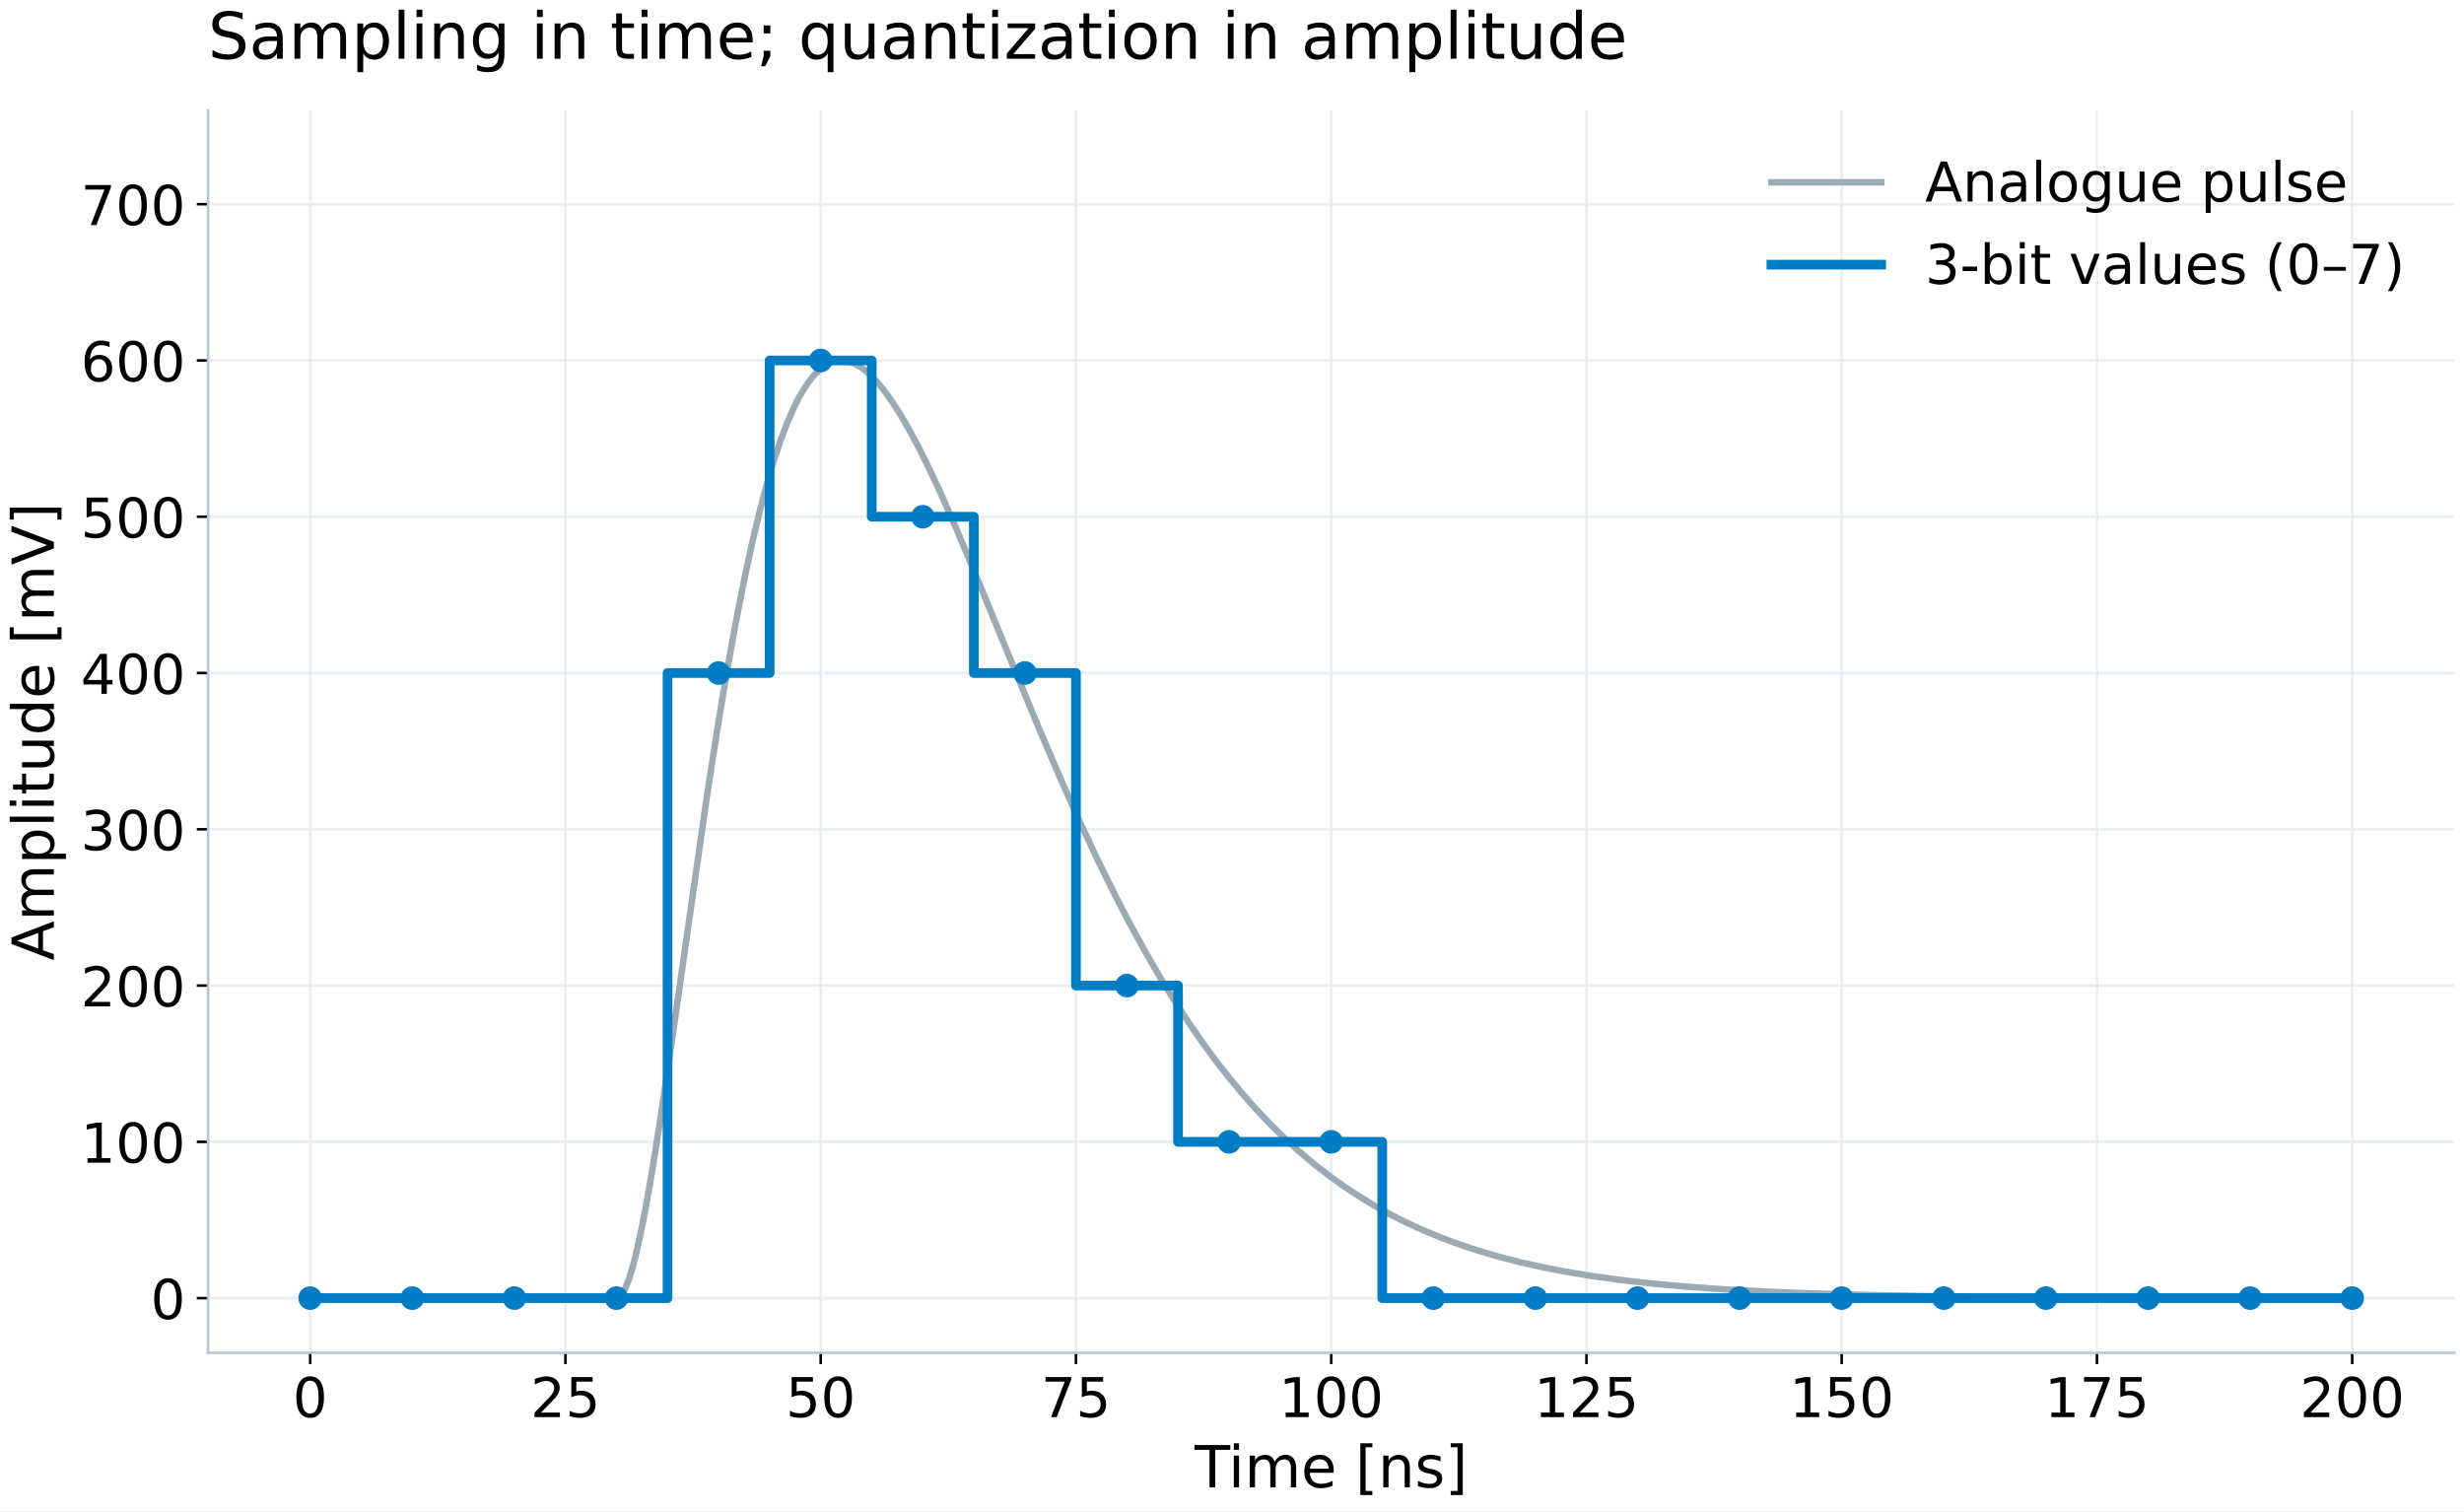
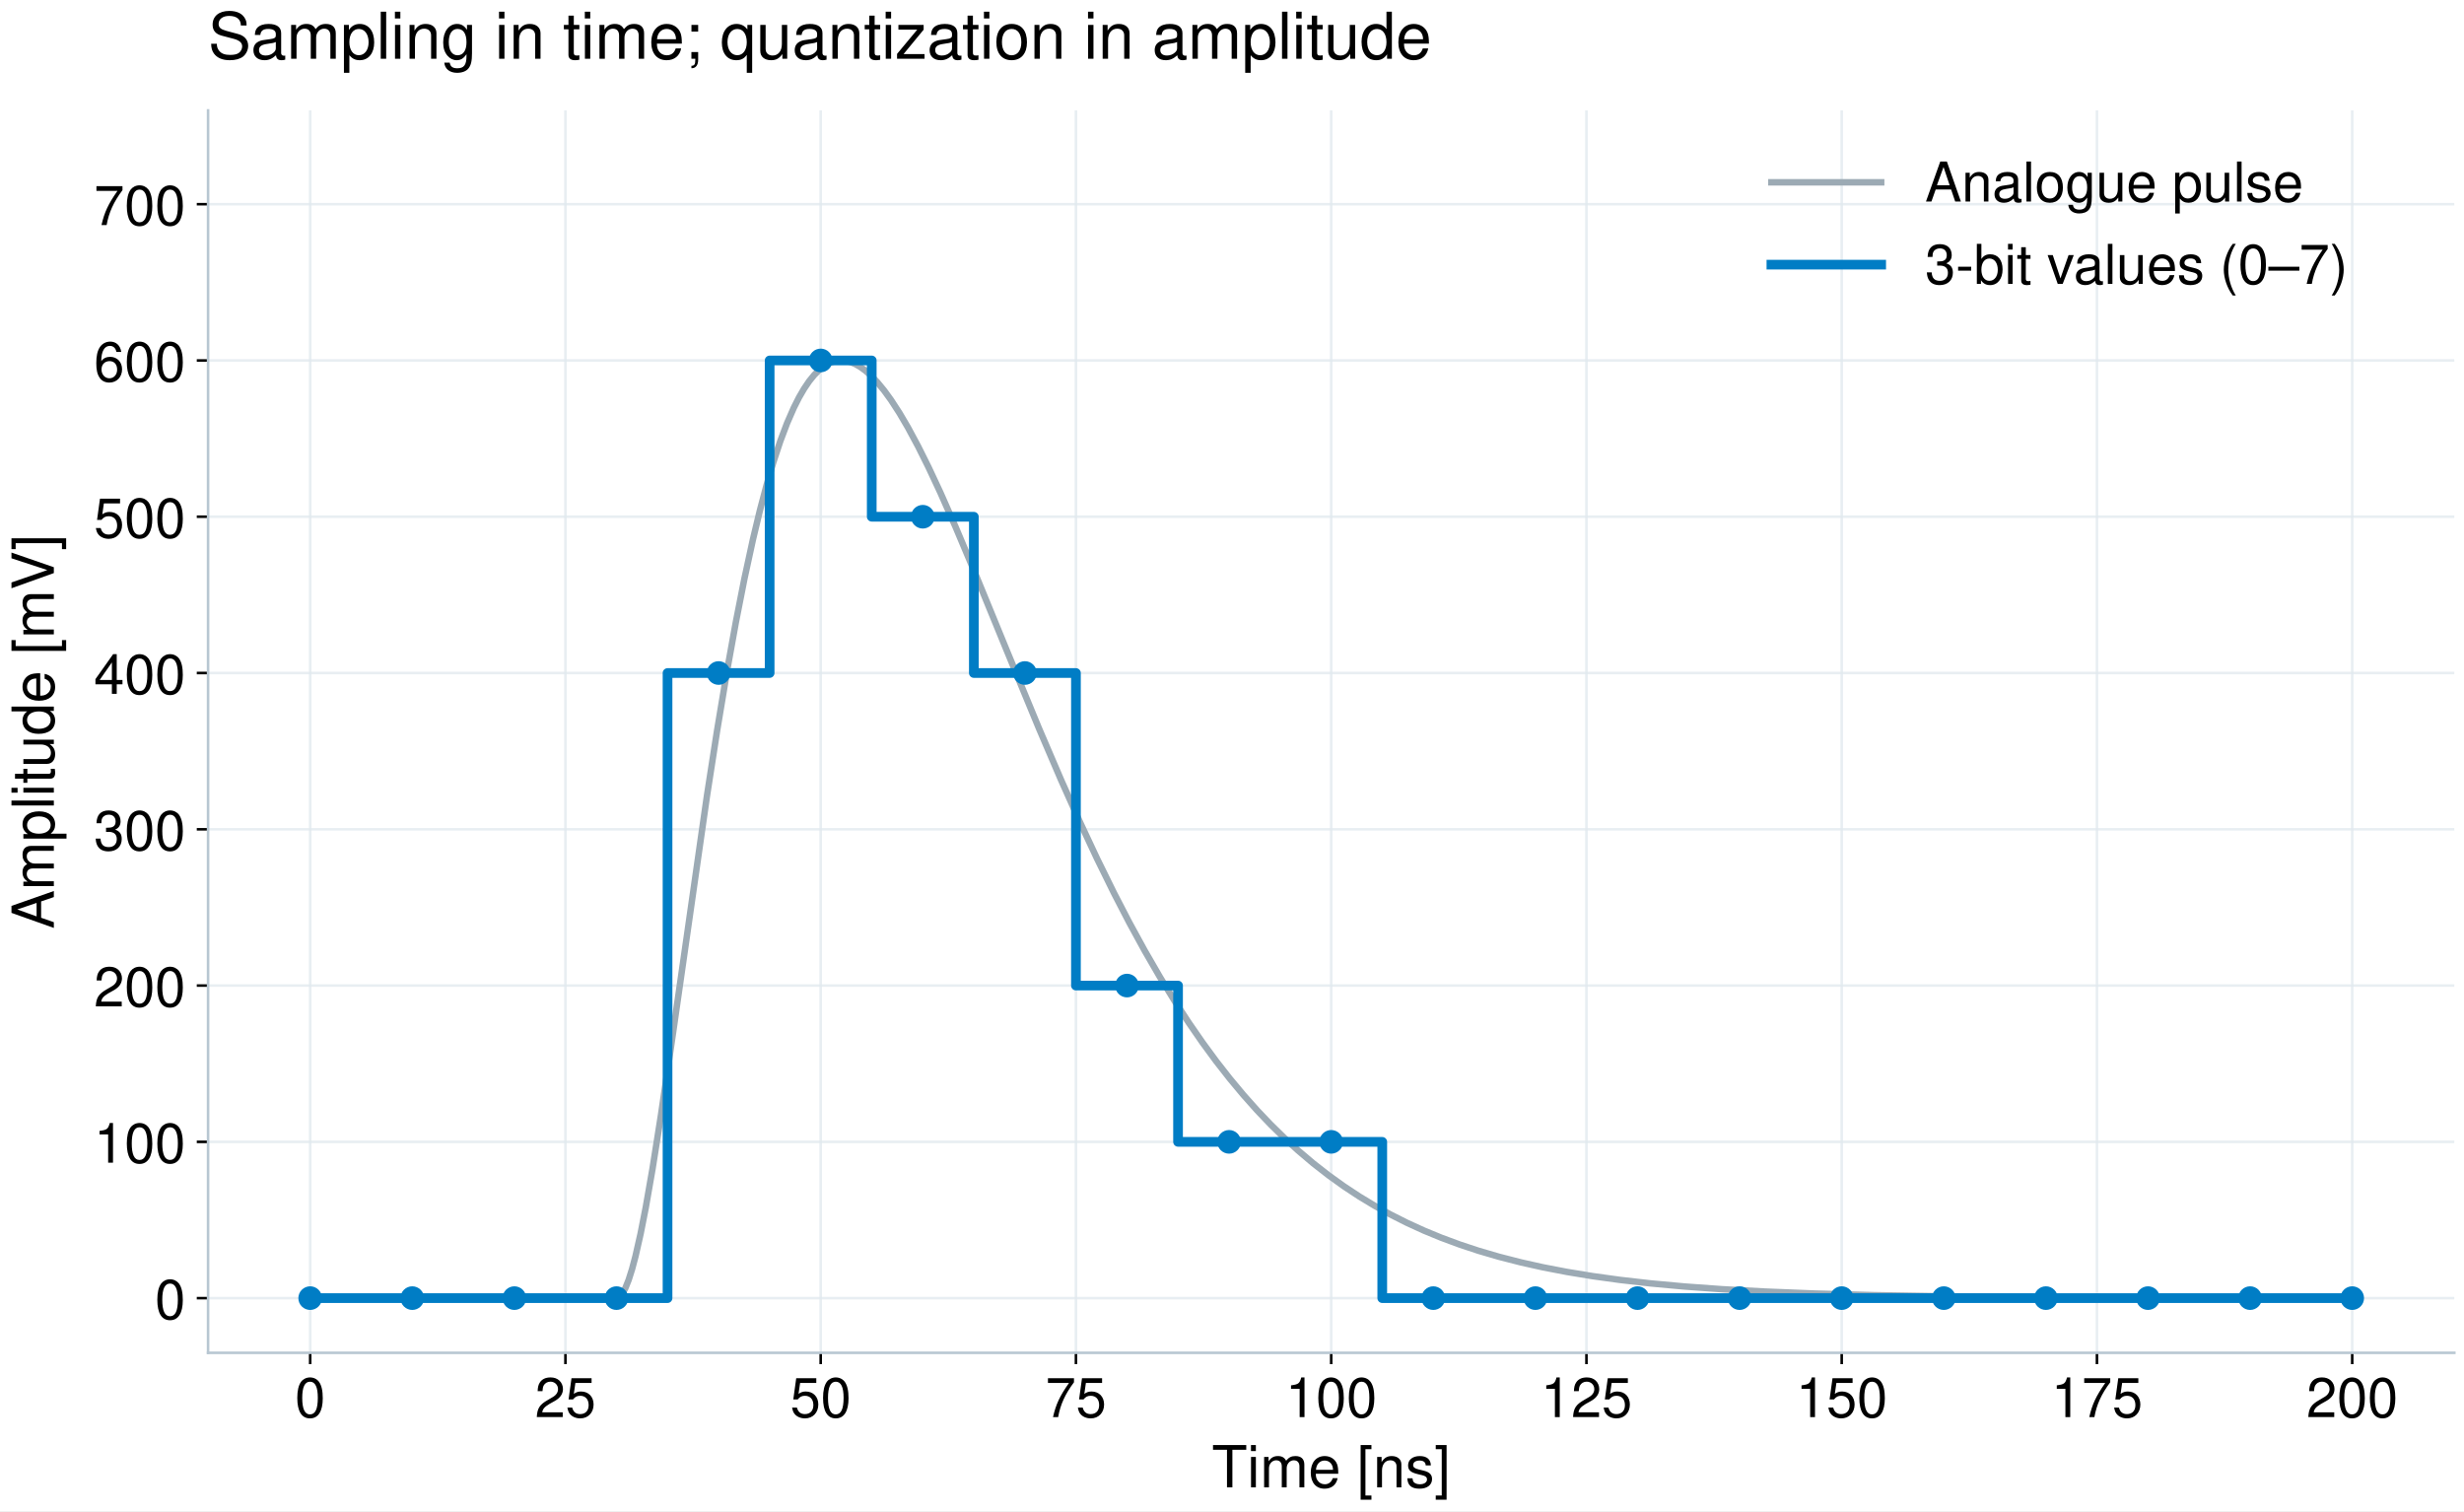
<svg xmlns="http://www.w3.org/2000/svg" xmlns:xlink="http://www.w3.org/1999/xlink" width="763.2pt" height="468pt" viewBox="0 0 763.2 468" version="1.1">
  <defs>
    <style type="text/css">*{stroke-linejoin: round; stroke-linecap: butt}</style>
  </defs>
  <g id="figure_1">
    <g id="patch_1">
      <path d="M 0 468  L 763.2 468  L 763.2 0  L 0 0  z " style="fill: #ffffff" />
    </g>
    <g id="axes_1">
      <g id="patch_2">
        <path d="M 64.45 418.998  L 760.2 418.998  L 760.2 34.197  L 64.45 34.197  z " style="fill: #ffffff" />
      </g>
      <g id="matplotlib.axis_1">
        <g id="xtick_1">
          <g id="line2d_1">
            <path d="M 96.075 418.998  L 96.075 34.197  " clip-path="url(#p04e8c94540)" style="fill: none; stroke: #e0e8ed; stroke-opacity: 0.75; stroke-width: 0.8; stroke-linecap: square" />
          </g>
          <g id="line2d_2">
            <defs>
              <path id="m16015da6ca" d="M 0 0  L 0 3.5  " style="stroke: #000000; stroke-width: 0.8" />
            </defs>
            <g>
              <use xlink:href="#m16015da6ca" x="96.075" y="418.998" style="stroke: #000000; stroke-width: 0.8" />
            </g>
          </g>
          <g id="text_1">
-             <text style="font-size: 17px; font-family: 'DejaVu Sans'; text-anchor: middle" x="96.075" y="438.914" transform="rotate(-0 96.07537 438.9144)">0</text>
+             <text style="font-size: 17px; font-family: 'Helvetica Neue', Helvetica, Arial, sans-serif; text-anchor: middle" x="96.075" y="438.914" transform="rotate(-0 96.07537 438.9144)">0</text>
          </g>
        </g>
        <g id="xtick_2">
          <g id="line2d_3">
            <path d="M 175.138 418.998  L 175.138 34.197  " clip-path="url(#p04e8c94540)" style="fill: none; stroke: #e0e8ed; stroke-opacity: 0.75; stroke-width: 0.8; stroke-linecap: square" />
          </g>
          <g id="line2d_4">
            <g>
              <use xlink:href="#m16015da6ca" x="175.138" y="418.998" style="stroke: #000000; stroke-width: 0.8" />
            </g>
          </g>
          <g id="text_2">
-             <text style="font-size: 17px; font-family: 'DejaVu Sans'; text-anchor: middle" x="175.138" y="438.914" transform="rotate(-0 175.1378 438.9144)">25</text>
+             <text style="font-size: 17px; font-family: 'Helvetica Neue', Helvetica, Arial, sans-serif; text-anchor: middle" x="175.138" y="438.914" transform="rotate(-0 175.1378 438.9144)">25</text>
          </g>
        </g>
        <g id="xtick_3">
          <g id="line2d_5">
            <path d="M 254.2 418.998  L 254.2 34.197  " clip-path="url(#p04e8c94540)" style="fill: none; stroke: #e0e8ed; stroke-opacity: 0.75; stroke-width: 0.8; stroke-linecap: square" />
          </g>
          <g id="line2d_6">
            <g>
              <use xlink:href="#m16015da6ca" x="254.2" y="418.998" style="stroke: #000000; stroke-width: 0.8" />
            </g>
          </g>
          <g id="text_3">
-             <text style="font-size: 17px; font-family: 'DejaVu Sans'; text-anchor: middle" x="254.2" y="438.914" transform="rotate(-0 254.2002 438.9144)">50</text>
+             <text style="font-size: 17px; font-family: 'Helvetica Neue', Helvetica, Arial, sans-serif; text-anchor: middle" x="254.2" y="438.914" transform="rotate(-0 254.2002 438.9144)">50</text>
          </g>
        </g>
        <g id="xtick_4">
          <g id="line2d_7">
            <path d="M 333.263 418.998  L 333.263 34.197  " clip-path="url(#p04e8c94540)" style="fill: none; stroke: #e0e8ed; stroke-opacity: 0.75; stroke-width: 0.8; stroke-linecap: square" />
          </g>
          <g id="line2d_8">
            <g>
              <use xlink:href="#m16015da6ca" x="333.263" y="418.998" style="stroke: #000000; stroke-width: 0.8" />
            </g>
          </g>
          <g id="text_4">
-             <text style="font-size: 17px; font-family: 'DejaVu Sans'; text-anchor: middle" x="333.263" y="438.914" transform="rotate(-0 333.2627 438.9144)">75</text>
+             <text style="font-size: 17px; font-family: 'Helvetica Neue', Helvetica, Arial, sans-serif; text-anchor: middle" x="333.263" y="438.914" transform="rotate(-0 333.2627 438.9144)">75</text>
          </g>
        </g>
        <g id="xtick_5">
          <g id="line2d_9">
            <path d="M 412.325 418.998  L 412.325 34.197  " clip-path="url(#p04e8c94540)" style="fill: none; stroke: #e0e8ed; stroke-opacity: 0.75; stroke-width: 0.8; stroke-linecap: square" />
          </g>
          <g id="line2d_10">
            <g>
              <use xlink:href="#m16015da6ca" x="412.325" y="418.998" style="stroke: #000000; stroke-width: 0.8" />
            </g>
          </g>
          <g id="text_5">
-             <text style="font-size: 17px; font-family: 'DejaVu Sans'; text-anchor: middle" x="412.325" y="438.914" transform="rotate(-0 412.3251 438.9144)">100</text>
+             <text style="font-size: 17px; font-family: 'Helvetica Neue', Helvetica, Arial, sans-serif; text-anchor: middle" x="412.325" y="438.914" transform="rotate(-0 412.3251 438.9144)">100</text>
          </g>
        </g>
        <g id="xtick_6">
          <g id="line2d_11">
            <path d="M 491.388 418.998  L 491.388 34.197  " clip-path="url(#p04e8c94540)" style="fill: none; stroke: #e0e8ed; stroke-opacity: 0.75; stroke-width: 0.8; stroke-linecap: square" />
          </g>
          <g id="line2d_12">
            <g>
              <use xlink:href="#m16015da6ca" x="491.388" y="418.998" style="stroke: #000000; stroke-width: 0.8" />
            </g>
          </g>
          <g id="text_6">
-             <text style="font-size: 17px; font-family: 'DejaVu Sans'; text-anchor: middle" x="491.388" y="438.914" transform="rotate(-0 491.3875 438.9144)">125</text>
+             <text style="font-size: 17px; font-family: 'Helvetica Neue', Helvetica, Arial, sans-serif; text-anchor: middle" x="491.388" y="438.914" transform="rotate(-0 491.3875 438.9144)">125</text>
          </g>
        </g>
        <g id="xtick_7">
          <g id="line2d_13">
            <path d="M 570.45 418.998  L 570.45 34.197  " clip-path="url(#p04e8c94540)" style="fill: none; stroke: #e0e8ed; stroke-opacity: 0.75; stroke-width: 0.8; stroke-linecap: square" />
          </g>
          <g id="line2d_14">
            <g>
              <use xlink:href="#m16015da6ca" x="570.45" y="418.998" style="stroke: #000000; stroke-width: 0.8" />
            </g>
          </g>
          <g id="text_7">
-             <text style="font-size: 17px; font-family: 'DejaVu Sans'; text-anchor: middle" x="570.45" y="438.914" transform="rotate(-0 570.4499 438.9144)">150</text>
+             <text style="font-size: 17px; font-family: 'Helvetica Neue', Helvetica, Arial, sans-serif; text-anchor: middle" x="570.45" y="438.914" transform="rotate(-0 570.4499 438.9144)">150</text>
          </g>
        </g>
        <g id="xtick_8">
          <g id="line2d_15">
            <path d="M 649.512 418.998  L 649.512 34.197  " clip-path="url(#p04e8c94540)" style="fill: none; stroke: #e0e8ed; stroke-opacity: 0.75; stroke-width: 0.8; stroke-linecap: square" />
          </g>
          <g id="line2d_16">
            <g>
              <use xlink:href="#m16015da6ca" x="649.512" y="418.998" style="stroke: #000000; stroke-width: 0.8" />
            </g>
          </g>
          <g id="text_8">
-             <text style="font-size: 17px; font-family: 'DejaVu Sans'; text-anchor: middle" x="649.512" y="438.914" transform="rotate(-0 649.5124 438.9144)">175</text>
+             <text style="font-size: 17px; font-family: 'Helvetica Neue', Helvetica, Arial, sans-serif; text-anchor: middle" x="649.512" y="438.914" transform="rotate(-0 649.5124 438.9144)">175</text>
          </g>
        </g>
        <g id="xtick_9">
          <g id="line2d_17">
            <path d="M 728.575 418.998  L 728.575 34.197  " clip-path="url(#p04e8c94540)" style="fill: none; stroke: #e0e8ed; stroke-opacity: 0.75; stroke-width: 0.8; stroke-linecap: square" />
          </g>
          <g id="line2d_18">
            <g>
              <use xlink:href="#m16015da6ca" x="728.575" y="418.998" style="stroke: #000000; stroke-width: 0.8" />
            </g>
          </g>
          <g id="text_9">
-             <text style="font-size: 17px; font-family: 'DejaVu Sans'; text-anchor: middle" x="728.575" y="438.914" transform="rotate(-0 728.5748 438.9144)">200</text>
+             <text style="font-size: 17px; font-family: 'Helvetica Neue', Helvetica, Arial, sans-serif; text-anchor: middle" x="728.575" y="438.914" transform="rotate(-0 728.5748 438.9144)">200</text>
          </g>
        </g>
        <g id="text_10">
-           <text style="font-size: 18px; font-family: 'DejaVu Sans'; text-anchor: middle" x="412.325" y="460.676" transform="rotate(-0 412.3251 460.6755)">Time [ns]</text>
+           <text style="font-size: 18px; font-family: 'Helvetica Neue', Helvetica, Arial, sans-serif; text-anchor: middle" x="412.325" y="460.676" transform="rotate(-0 412.3251 460.6755)">Time [ns]</text>
        </g>
      </g>
      <g id="matplotlib.axis_2">
        <g id="ytick_1">
          <g id="line2d_19">
            <path d="M 64.45 402.057  L 760.2 402.057  " clip-path="url(#p04e8c94540)" style="fill: none; stroke: #e0e8ed; stroke-opacity: 0.75; stroke-width: 0.8; stroke-linecap: square" />
          </g>
          <g id="line2d_20">
            <defs>
              <path id="m602acf80de" d="M 0 0  L -3.5 0  " style="stroke: #000000; stroke-width: 0.8" />
            </defs>
            <g>
              <use xlink:href="#m602acf80de" x="64.45" y="402.057" style="stroke: #000000; stroke-width: 0.8" />
            </g>
          </g>
          <g id="text_11">
-             <text style="font-size: 17px; font-family: 'DejaVu Sans'; text-anchor: end" x="57.45" y="408.515" transform="rotate(-0 57.4504 408.5154)">0</text>
+             <text style="font-size: 17px; font-family: 'Helvetica Neue', Helvetica, Arial, sans-serif; text-anchor: end" x="57.45" y="408.515" transform="rotate(-0 57.4504 408.5154)">0</text>
          </g>
        </g>
        <g id="ytick_2">
          <g id="line2d_21">
            <path d="M 64.45 353.655  L 760.2 353.655  " clip-path="url(#p04e8c94540)" style="fill: none; stroke: #e0e8ed; stroke-opacity: 0.75; stroke-width: 0.8; stroke-linecap: square" />
          </g>
          <g id="line2d_22">
            <g>
              <use xlink:href="#m602acf80de" x="64.45" y="353.655" style="stroke: #000000; stroke-width: 0.8" />
            </g>
          </g>
          <g id="text_12">
-             <text style="font-size: 17px; font-family: 'DejaVu Sans'; text-anchor: end" x="57.45" y="360.113" transform="rotate(-0 57.4504 360.1128)">100</text>
+             <text style="font-size: 17px; font-family: 'Helvetica Neue', Helvetica, Arial, sans-serif; text-anchor: end" x="57.45" y="360.113" transform="rotate(-0 57.4504 360.1128)">100</text>
          </g>
        </g>
        <g id="ytick_3">
          <g id="line2d_23">
            <path d="M 64.45 305.252  L 760.2 305.252  " clip-path="url(#p04e8c94540)" style="fill: none; stroke: #e0e8ed; stroke-opacity: 0.75; stroke-width: 0.8; stroke-linecap: square" />
          </g>
          <g id="line2d_24">
            <g>
              <use xlink:href="#m602acf80de" x="64.45" y="305.252" style="stroke: #000000; stroke-width: 0.8" />
            </g>
          </g>
          <g id="text_13">
-             <text style="font-size: 17px; font-family: 'DejaVu Sans'; text-anchor: end" x="57.45" y="311.71" transform="rotate(-0 57.4504 311.7101)">200</text>
+             <text style="font-size: 17px; font-family: 'Helvetica Neue', Helvetica, Arial, sans-serif; text-anchor: end" x="57.45" y="311.71" transform="rotate(-0 57.4504 311.7101)">200</text>
          </g>
        </g>
        <g id="ytick_4">
          <g id="line2d_25">
            <path d="M 64.45 256.849  L 760.2 256.849  " clip-path="url(#p04e8c94540)" style="fill: none; stroke: #e0e8ed; stroke-opacity: 0.75; stroke-width: 0.8; stroke-linecap: square" />
          </g>
          <g id="line2d_26">
            <g>
              <use xlink:href="#m602acf80de" x="64.45" y="256.849" style="stroke: #000000; stroke-width: 0.8" />
            </g>
          </g>
          <g id="text_14">
-             <text style="font-size: 17px; font-family: 'DejaVu Sans'; text-anchor: end" x="57.45" y="263.307" transform="rotate(-0 57.4504 263.3074)">300</text>
+             <text style="font-size: 17px; font-family: 'Helvetica Neue', Helvetica, Arial, sans-serif; text-anchor: end" x="57.45" y="263.307" transform="rotate(-0 57.4504 263.3074)">300</text>
          </g>
        </g>
        <g id="ytick_5">
          <g id="line2d_27">
            <path d="M 64.45 208.447  L 760.2 208.447  " clip-path="url(#p04e8c94540)" style="fill: none; stroke: #e0e8ed; stroke-opacity: 0.75; stroke-width: 0.8; stroke-linecap: square" />
          </g>
          <g id="line2d_28">
            <g>
              <use xlink:href="#m602acf80de" x="64.45" y="208.447" style="stroke: #000000; stroke-width: 0.8" />
            </g>
          </g>
          <g id="text_15">
-             <text style="font-size: 17px; font-family: 'DejaVu Sans'; text-anchor: end" x="57.45" y="214.905" transform="rotate(-0 57.4504 214.9047)">400</text>
+             <text style="font-size: 17px; font-family: 'Helvetica Neue', Helvetica, Arial, sans-serif; text-anchor: end" x="57.45" y="214.905" transform="rotate(-0 57.4504 214.9047)">400</text>
          </g>
        </g>
        <g id="ytick_6">
          <g id="line2d_29">
            <path d="M 64.45 160.044  L 760.2 160.044  " clip-path="url(#p04e8c94540)" style="fill: none; stroke: #e0e8ed; stroke-opacity: 0.75; stroke-width: 0.8; stroke-linecap: square" />
          </g>
          <g id="line2d_30">
            <g>
              <use xlink:href="#m602acf80de" x="64.45" y="160.044" style="stroke: #000000; stroke-width: 0.8" />
            </g>
          </g>
          <g id="text_16">
-             <text style="font-size: 17px; font-family: 'DejaVu Sans'; text-anchor: end" x="57.45" y="166.502" transform="rotate(-0 57.4504 166.5021)">500</text>
+             <text style="font-size: 17px; font-family: 'Helvetica Neue', Helvetica, Arial, sans-serif; text-anchor: end" x="57.45" y="166.502" transform="rotate(-0 57.4504 166.5021)">500</text>
          </g>
        </g>
        <g id="ytick_7">
          <g id="line2d_31">
            <path d="M 64.45 111.641  L 760.2 111.641  " clip-path="url(#p04e8c94540)" style="fill: none; stroke: #e0e8ed; stroke-opacity: 0.75; stroke-width: 0.8; stroke-linecap: square" />
          </g>
          <g id="line2d_32">
            <g>
              <use xlink:href="#m602acf80de" x="64.45" y="111.641" style="stroke: #000000; stroke-width: 0.8" />
            </g>
          </g>
          <g id="text_17">
-             <text style="font-size: 17px; font-family: 'DejaVu Sans'; text-anchor: end" x="57.45" y="118.099" transform="rotate(-0 57.4504 118.0994)">600</text>
+             <text style="font-size: 17px; font-family: 'Helvetica Neue', Helvetica, Arial, sans-serif; text-anchor: end" x="57.45" y="118.099" transform="rotate(-0 57.4504 118.0994)">600</text>
          </g>
        </g>
        <g id="ytick_8">
          <g id="line2d_33">
            <path d="M 64.45 63.239  L 760.2 63.239  " clip-path="url(#p04e8c94540)" style="fill: none; stroke: #e0e8ed; stroke-opacity: 0.75; stroke-width: 0.8; stroke-linecap: square" />
          </g>
          <g id="line2d_34">
            <g>
              <use xlink:href="#m602acf80de" x="64.45" y="63.239" style="stroke: #000000; stroke-width: 0.8" />
            </g>
          </g>
          <g id="text_18">
-             <text style="font-size: 17px; font-family: 'DejaVu Sans'; text-anchor: end" x="57.45" y="69.697" transform="rotate(-0 57.4504 69.69673)">700</text>
+             <text style="font-size: 17px; font-family: 'Helvetica Neue', Helvetica, Arial, sans-serif; text-anchor: end" x="57.45" y="69.697" transform="rotate(-0 57.4504 69.69673)">700</text>
          </g>
        </g>
        <g id="text_19">
-           <text style="font-size: 18px; font-family: 'DejaVu Sans'; text-anchor: middle" x="16.677" y="226.598" transform="rotate(-90 16.67743 226.5977)">Amplitude [mV]</text>
+           <text style="font-size: 18px; font-family: 'Helvetica Neue', Helvetica, Arial, sans-serif; text-anchor: middle" x="16.677" y="226.598" transform="rotate(-90 16.67743 226.5977)">Amplitude [mV]</text>
        </g>
      </g>
      <g id="line2d_35">
        <path d="M 96.075 402.057  L 191.029 402.055  L 191.557 401.897  L 192.084 401.505  L 192.612 400.89  L 193.667 399.031  L 194.722 396.399  L 195.777 393.067  L 196.832 389.106  L 198.415 382.127  L 199.997 374.082  L 202.107 362.015  L 204.745 345.314  L 208.438 320.053  L 218.988 246.403  L 222.153 226.042  L 225.318 207.093  L 227.956 192.524  L 230.594 179.148  L 233.231 167.014  L 235.341 158.216  L 237.451 150.232  L 239.561 143.055  L 241.672 136.677  L 243.782 131.082  L 245.892 126.252  L 247.474 123.117  L 249.057 120.388  L 250.639 118.055  L 252.222 116.105  L 253.805 114.525  L 255.387 113.303  L 256.97 112.426  L 258.552 111.879  L 260.135 111.651  L 261.717 111.726  L 263.3 112.091  L 264.883 112.733  L 266.465 113.638  L 268.048 114.793  L 269.63 116.184  L 271.74 118.384  L 273.85 120.951  L 275.961 123.856  L 278.598 127.918  L 281.236 132.41  L 284.401 138.297  L 287.566 144.646  L 291.259 152.537  L 296.006 163.275  L 301.809 177.018  L 311.832 201.467  L 321.855 225.709  L 328.713 241.693  L 334.516 254.656  L 339.791 265.917  L 345.066 276.633  L 349.814 285.788  L 354.561 294.467  L 359.309 302.666  L 364.057 310.387  L 368.277 316.852  L 372.497 322.951  L 376.717 328.693  L 380.937 334.089  L 385.158 339.149  L 389.378 343.888  L 393.598 348.319  L 397.818 352.455  L 402.038 356.311  L 406.786 360.331  L 411.534 364.035  L 416.281 367.443  L 421.029 370.573  L 425.777 373.444  L 430.525 376.075  L 435.8 378.736  L 441.075 381.145  L 446.35 383.321  L 452.153 385.471  L 457.956 387.389  L 464.286 389.243  L 471.144 391.001  L 478.002 392.529  L 485.387 393.95  L 493.3 395.248  L 501.74 396.412  L 511.236 397.494  L 521.786 398.462  L 533.391 399.298  L 546.58 400.021  L 561.878 400.63  L 580.341 401.132  L 603.024 401.518  L 633.621 401.799  L 678.988 401.972  L 728.575 402.033  L 728.575 402.033  " clip-path="url(#p04e8c94540)" style="fill: none; stroke: #9caab4; stroke-width: 2; stroke-linecap: square" />
      </g>
      <g id="line2d_36">
        <path d="M 96.075 402.057  L 111.888 402.057  L 111.888 402.057  L 143.513 402.057  L 143.513 402.057  L 175.138 402.057  L 175.138 402.057  L 206.763 402.057  L 206.763 208.447  L 238.388 208.447  L 238.388 111.641  L 270.013 111.641  L 270.013 160.044  L 301.638 160.044  L 301.638 208.447  L 333.263 208.447  L 333.263 305.252  L 364.888 305.252  L 364.888 353.655  L 396.513 353.655  L 396.513 353.655  L 428.138 353.655  L 428.138 402.057  L 459.763 402.057  L 459.763 402.057  L 491.388 402.057  L 491.388 402.057  L 523.012 402.057  L 523.012 402.057  L 554.637 402.057  L 554.637 402.057  L 586.262 402.057  L 586.262 402.057  L 617.887 402.057  L 617.887 402.057  L 649.512 402.057  L 649.512 402.057  L 681.137 402.057  L 681.137 402.057  L 712.762 402.057  L 712.762 402.057  L 728.575 402.057  " clip-path="url(#p04e8c94540)" style="fill: none; stroke: #007dc5; stroke-width: 3; stroke-linecap: square" />
      </g>
      <g id="patch_3">
        <path d="M 64.45 418.998  L 64.45 34.197  " style="fill: none; stroke: #b8c7d2; stroke-width: 0.8; stroke-linejoin: miter; stroke-linecap: square" />
      </g>
      <g id="patch_4">
        <path d="M 64.45 418.998  L 760.2 418.998  " style="fill: none; stroke: #b8c7d2; stroke-width: 0.8; stroke-linejoin: miter; stroke-linecap: square" />
      </g>
      <g id="PathCollection_1">
        <defs>
          <path id="m4c4eb04d98" d="M 0 3.162  C 0.839 3.162 1.643 2.829 2.236 2.236  C 2.829 1.643 3.162 0.839 3.162 0  C 3.162 -0.839 2.829 -1.643 2.236 -2.236  C 1.643 -2.829 0.839 -3.162 0 -3.162  C -0.839 -3.162 -1.643 -2.829 -2.236 -2.236  C -2.829 -1.643 -3.162 -0.839 -3.162 0  C -3.162 0.839 -2.829 1.643 -2.236 2.236  C -1.643 2.829 -0.839 3.162 0 3.162  z " style="stroke: #007dc5" />
        </defs>
        <g clip-path="url(#p04e8c94540)">
          <use xlink:href="#m4c4eb04d98" x="96.075" y="402.057" style="fill: #007dc5; stroke: #007dc5" />
          <use xlink:href="#m4c4eb04d98" x="127.7" y="402.057" style="fill: #007dc5; stroke: #007dc5" />
          <use xlink:href="#m4c4eb04d98" x="159.325" y="402.057" style="fill: #007dc5; stroke: #007dc5" />
          <use xlink:href="#m4c4eb04d98" x="190.95" y="402.057" style="fill: #007dc5; stroke: #007dc5" />
          <use xlink:href="#m4c4eb04d98" x="222.575" y="208.447" style="fill: #007dc5; stroke: #007dc5" />
          <use xlink:href="#m4c4eb04d98" x="254.2" y="111.641" style="fill: #007dc5; stroke: #007dc5" />
          <use xlink:href="#m4c4eb04d98" x="285.825" y="160.044" style="fill: #007dc5; stroke: #007dc5" />
          <use xlink:href="#m4c4eb04d98" x="317.45" y="208.447" style="fill: #007dc5; stroke: #007dc5" />
          <use xlink:href="#m4c4eb04d98" x="349.075" y="305.252" style="fill: #007dc5; stroke: #007dc5" />
          <use xlink:href="#m4c4eb04d98" x="380.7" y="353.655" style="fill: #007dc5; stroke: #007dc5" />
          <use xlink:href="#m4c4eb04d98" x="412.325" y="353.655" style="fill: #007dc5; stroke: #007dc5" />
          <use xlink:href="#m4c4eb04d98" x="443.95" y="402.057" style="fill: #007dc5; stroke: #007dc5" />
          <use xlink:href="#m4c4eb04d98" x="475.575" y="402.057" style="fill: #007dc5; stroke: #007dc5" />
          <use xlink:href="#m4c4eb04d98" x="507.2" y="402.057" style="fill: #007dc5; stroke: #007dc5" />
          <use xlink:href="#m4c4eb04d98" x="538.825" y="402.057" style="fill: #007dc5; stroke: #007dc5" />
          <use xlink:href="#m4c4eb04d98" x="570.45" y="402.057" style="fill: #007dc5; stroke: #007dc5" />
          <use xlink:href="#m4c4eb04d98" x="602.075" y="402.057" style="fill: #007dc5; stroke: #007dc5" />
          <use xlink:href="#m4c4eb04d98" x="633.7" y="402.057" style="fill: #007dc5; stroke: #007dc5" />
          <use xlink:href="#m4c4eb04d98" x="665.325" y="402.057" style="fill: #007dc5; stroke: #007dc5" />
          <use xlink:href="#m4c4eb04d98" x="696.95" y="402.057" style="fill: #007dc5; stroke: #007dc5" />
          <use xlink:href="#m4c4eb04d98" x="728.575" y="402.057" style="fill: #007dc5; stroke: #007dc5" />
        </g>
      </g>
      <g id="text_20">
-         <text style="font-size: 20px; font-family: 'DejaVu Sans'; text-anchor: start" x="64.45" y="18.197" transform="rotate(-0 64.4504 18.19712)">Sampling in time; quantization in amplitude</text>
+         <text style="font-size: 20px; font-family: 'Helvetica Neue', Helvetica, Arial, sans-serif; text-anchor: start" x="64.45" y="18.197" transform="rotate(-0 64.4504 18.19712)">Sampling in time; quantization in amplitude</text>
      </g>
      <g id="legend_1">
        <g id="line2d_37">
          <path d="M 548.675 56.464  L 565.675 56.464  L 582.675 56.464  " style="fill: none; stroke: #9caab4; stroke-width: 2; stroke-linecap: square" />
        </g>
        <g id="text_21">
-           <text style="font-size: 17px; font-family: 'DejaVu Sans'; text-anchor: start" x="596.275" y="62.414" transform="rotate(-0 596.2746 62.41446)">Analogue pulse</text>
+           <text style="font-size: 17px; font-family: 'Helvetica Neue', Helvetica, Arial, sans-serif; text-anchor: start" x="596.275" y="62.414" transform="rotate(-0 596.2746 62.41446)">Analogue pulse</text>
        </g>
        <g id="line2d_38">
          <path d="M 548.675 81.966  L 557.175 81.966  L 557.175 81.966  L 574.175 81.966  L 574.175 81.966  L 582.675 81.966  " style="fill: none; stroke: #007dc5; stroke-width: 3; stroke-linecap: square" />
        </g>
        <g id="text_22">
-           <text style="font-size: 17px; font-family: 'DejaVu Sans'; text-anchor: start" x="596.275" y="87.916" transform="rotate(-0 596.2746 87.91579)">3-bit values (0–7)</text>
+           <text style="font-size: 17px; font-family: 'Helvetica Neue', Helvetica, Arial, sans-serif; text-anchor: start" x="596.275" y="87.916" transform="rotate(-0 596.2746 87.91579)">3-bit values (0–7)</text>
        </g>
      </g>
    </g>
  </g>
  <defs>
    <clipPath id="p04e8c94540">
      <rect x="64.45" y="34.197" width="695.749" height="384.801" />
    </clipPath>
  </defs>
</svg>
